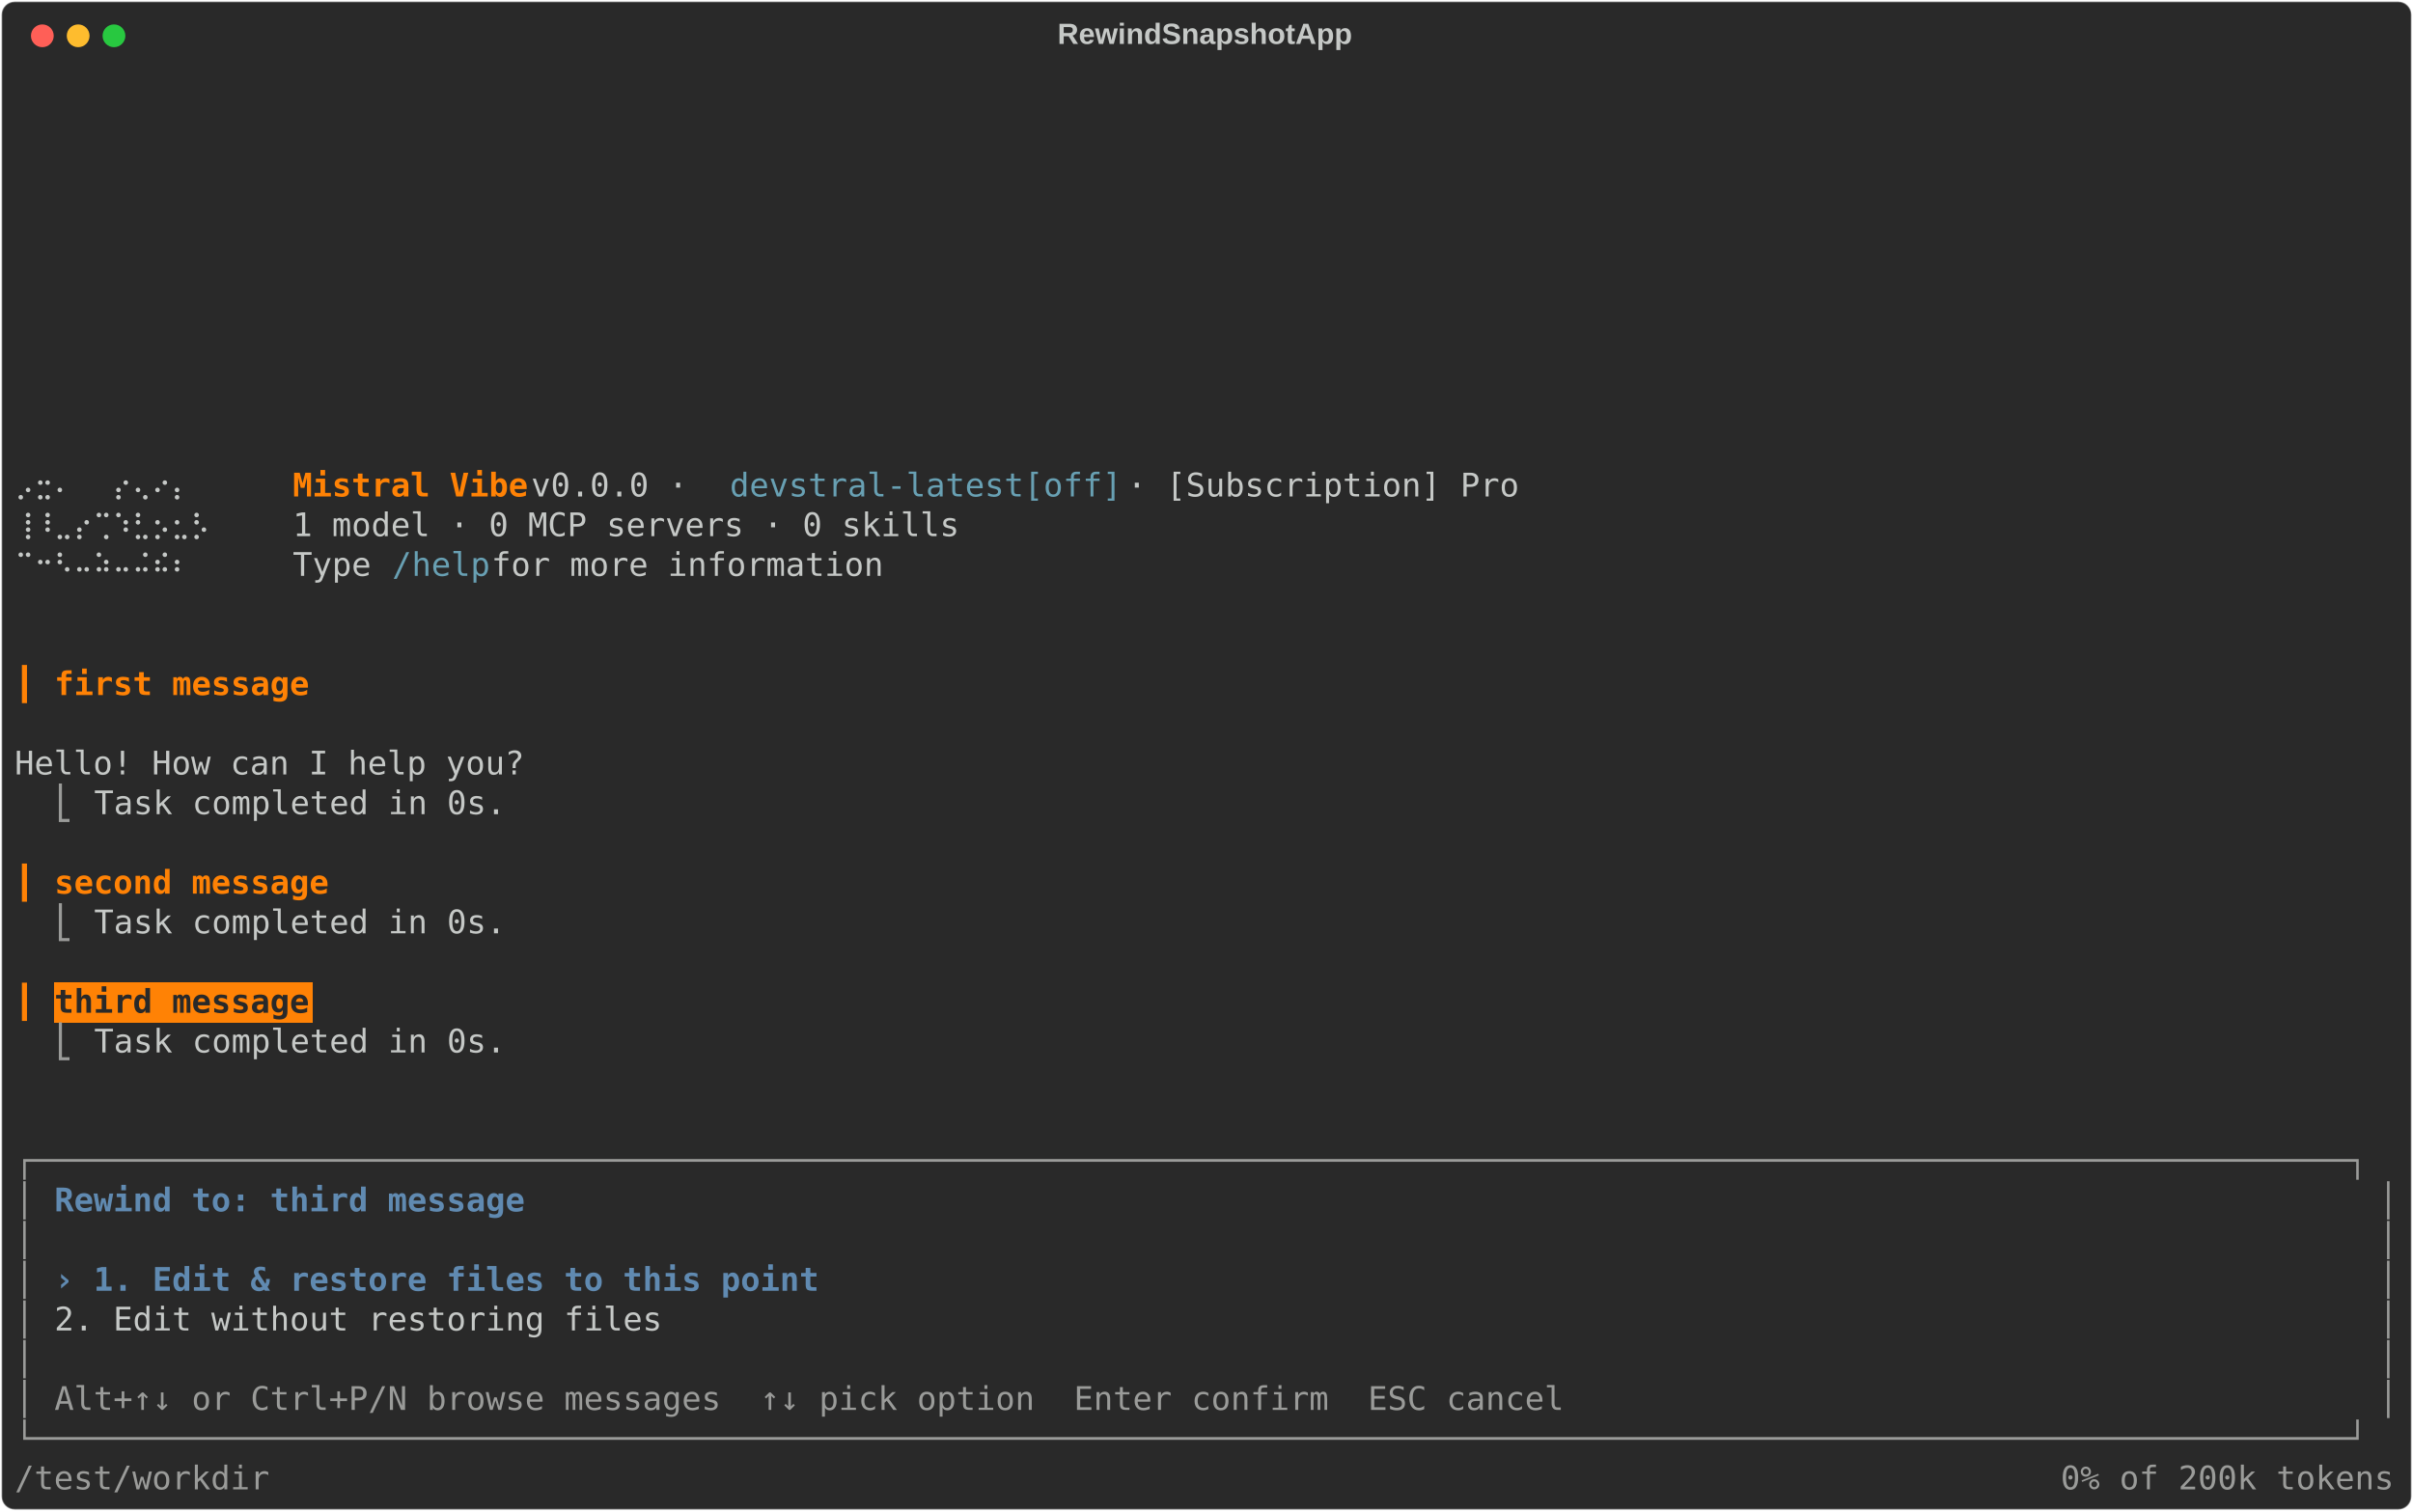
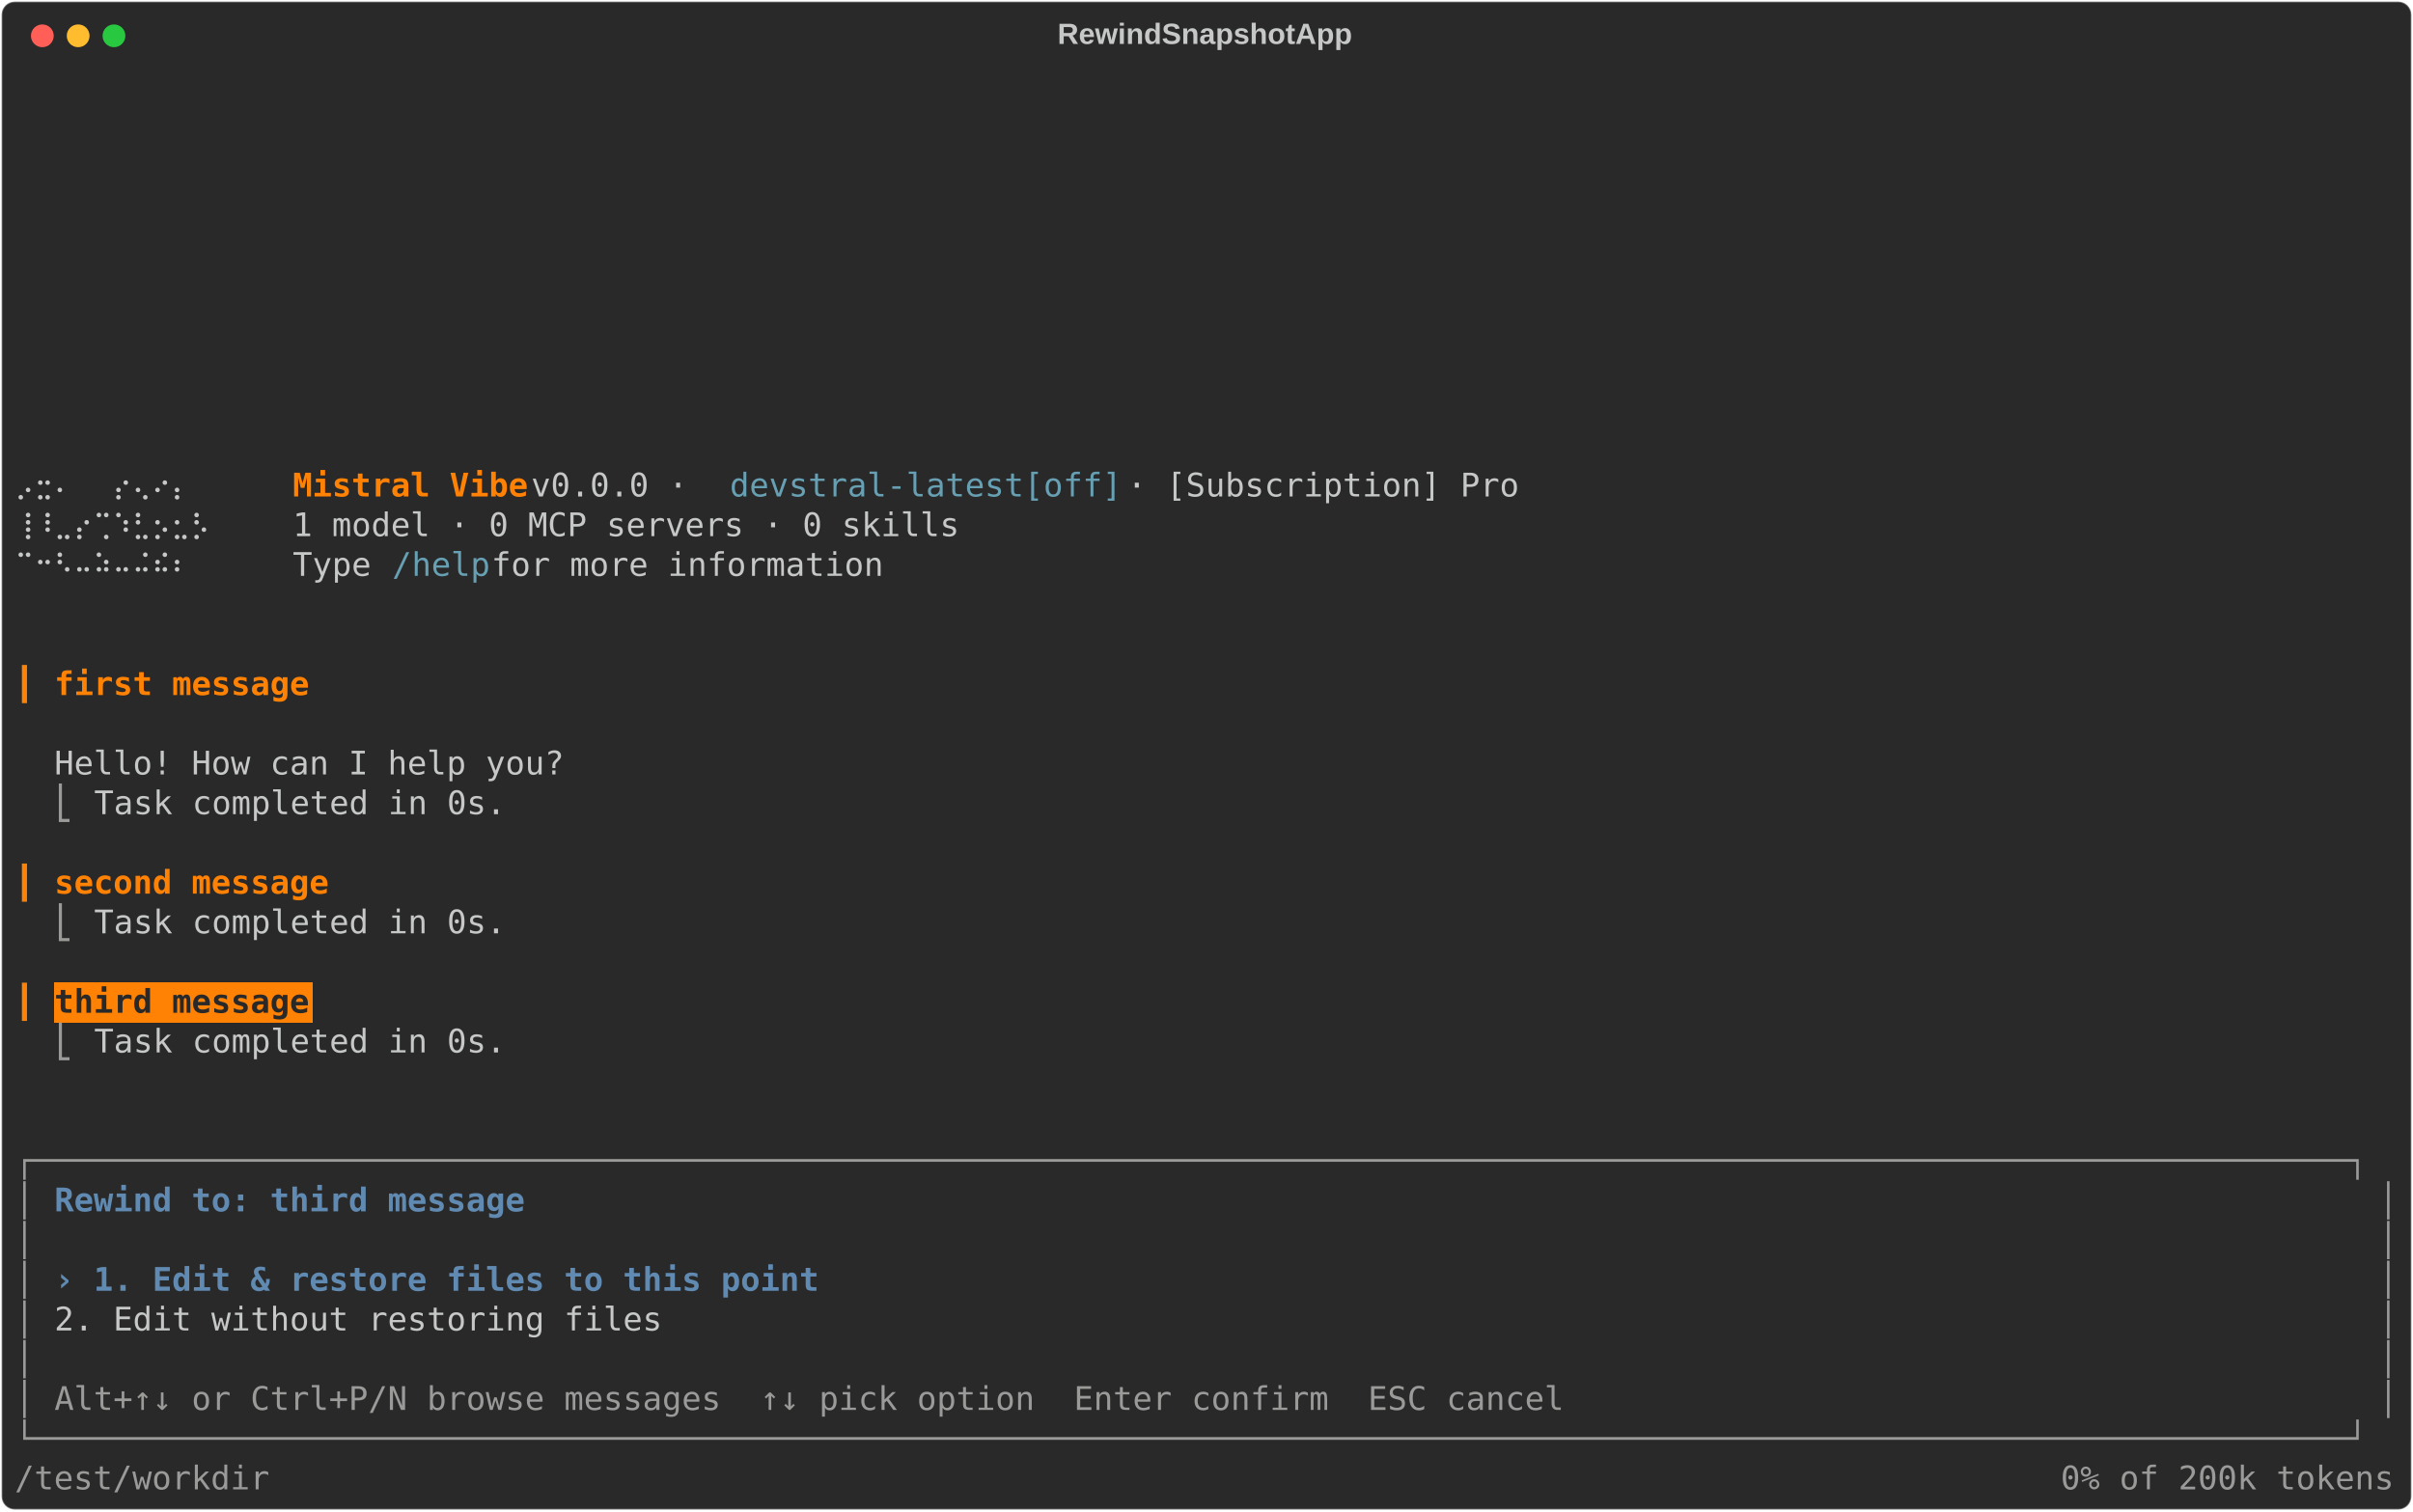
<svg xmlns="http://www.w3.org/2000/svg" class="rich-terminal" viewBox="0 0 1482 928.4">
  <style>

    @font-face {
        font-family: "Fira Code";
        src: local("FiraCode-Regular"),
                url("https://cdnjs.cloudflare.com/ajax/libs/firacode/6.2.0/woff2/FiraCode-Regular.woff2") format("woff2"),
                url("https://cdnjs.cloudflare.com/ajax/libs/firacode/6.2.0/woff/FiraCode-Regular.woff") format("woff");
        font-style: normal;
        font-weight: 400;
    }
    @font-face {
        font-family: "Fira Code";
        src: local("FiraCode-Bold"),
                url("https://cdnjs.cloudflare.com/ajax/libs/firacode/6.2.0/woff2/FiraCode-Bold.woff2") format("woff2"),
                url("https://cdnjs.cloudflare.com/ajax/libs/firacode/6.2.0/woff/FiraCode-Bold.woff") format("woff");
        font-style: bold;
        font-weight: 700;
    }

    .terminal-matrix {
        font-family: Fira Code, monospace;
        font-size: 20px;
        line-height: 24.4px;
        font-variant-east-asian: full-width;
    }

    .terminal-title {
        font-size: 18px;
        font-weight: bold;
        font-family: arial;
    }

    .terminal-r1 { fill: #c5c8c6 }
.terminal-r2 { fill: #ff8205;font-weight: bold }
.terminal-r3 { fill: #68a0b3 }
.terminal-r4 { fill: #ff8205 }
.terminal-r5 { fill: #9a9b99 }
.terminal-r6 { fill: #292929;font-weight: bold }
.terminal-r7 { fill: #608ab1;font-weight: bold }
    </style>
  <defs>
    <clipPath id="terminal-clip-terminal">
      <rect x="0" y="0" width="1463.0" height="877.4" />
    </clipPath>
    <clipPath id="terminal-line-0">
      <rect x="0" y="1.5" width="1464" height="24.65" />
    </clipPath>
    <clipPath id="terminal-line-1">
      <rect x="0" y="25.9" width="1464" height="24.65" />
    </clipPath>
    <clipPath id="terminal-line-2">
      <rect x="0" y="50.3" width="1464" height="24.65" />
    </clipPath>
    <clipPath id="terminal-line-3">
      <rect x="0" y="74.7" width="1464" height="24.65" />
    </clipPath>
    <clipPath id="terminal-line-4">
      <rect x="0" y="99.1" width="1464" height="24.65" />
    </clipPath>
    <clipPath id="terminal-line-5">
      <rect x="0" y="123.5" width="1464" height="24.65" />
    </clipPath>
    <clipPath id="terminal-line-6">
      <rect x="0" y="147.9" width="1464" height="24.65" />
    </clipPath>
    <clipPath id="terminal-line-7">
      <rect x="0" y="172.3" width="1464" height="24.65" />
    </clipPath>
    <clipPath id="terminal-line-8">
      <rect x="0" y="196.7" width="1464" height="24.65" />
    </clipPath>
    <clipPath id="terminal-line-9">
      <rect x="0" y="221.1" width="1464" height="24.65" />
    </clipPath>
    <clipPath id="terminal-line-10">
      <rect x="0" y="245.5" width="1464" height="24.65" />
    </clipPath>
    <clipPath id="terminal-line-11">
      <rect x="0" y="269.9" width="1464" height="24.65" />
    </clipPath>
    <clipPath id="terminal-line-12">
      <rect x="0" y="294.3" width="1464" height="24.65" />
    </clipPath>
    <clipPath id="terminal-line-13">
      <rect x="0" y="318.7" width="1464" height="24.65" />
    </clipPath>
    <clipPath id="terminal-line-14">
      <rect x="0" y="343.1" width="1464" height="24.65" />
    </clipPath>
    <clipPath id="terminal-line-15">
      <rect x="0" y="367.5" width="1464" height="24.65" />
    </clipPath>
    <clipPath id="terminal-line-16">
      <rect x="0" y="391.9" width="1464" height="24.65" />
    </clipPath>
    <clipPath id="terminal-line-17">
      <rect x="0" y="416.3" width="1464" height="24.65" />
    </clipPath>
    <clipPath id="terminal-line-18">
      <rect x="0" y="440.7" width="1464" height="24.65" />
    </clipPath>
    <clipPath id="terminal-line-19">
      <rect x="0" y="465.1" width="1464" height="24.65" />
    </clipPath>
    <clipPath id="terminal-line-20">
      <rect x="0" y="489.5" width="1464" height="24.65" />
    </clipPath>
    <clipPath id="terminal-line-21">
      <rect x="0" y="513.9" width="1464" height="24.65" />
    </clipPath>
    <clipPath id="terminal-line-22">
      <rect x="0" y="538.3" width="1464" height="24.65" />
    </clipPath>
    <clipPath id="terminal-line-23">
      <rect x="0" y="562.7" width="1464" height="24.65" />
    </clipPath>
    <clipPath id="terminal-line-24">
      <rect x="0" y="587.1" width="1464" height="24.65" />
    </clipPath>
    <clipPath id="terminal-line-25">
      <rect x="0" y="611.5" width="1464" height="24.65" />
    </clipPath>
    <clipPath id="terminal-line-26">
      <rect x="0" y="635.9" width="1464" height="24.65" />
    </clipPath>
    <clipPath id="terminal-line-27">
      <rect x="0" y="660.3" width="1464" height="24.65" />
    </clipPath>
    <clipPath id="terminal-line-28">
      <rect x="0" y="684.7" width="1464" height="24.65" />
    </clipPath>
    <clipPath id="terminal-line-29">
      <rect x="0" y="709.1" width="1464" height="24.65" />
    </clipPath>
    <clipPath id="terminal-line-30">
      <rect x="0" y="733.5" width="1464" height="24.65" />
    </clipPath>
    <clipPath id="terminal-line-31">
      <rect x="0" y="757.9" width="1464" height="24.65" />
    </clipPath>
    <clipPath id="terminal-line-32">
      <rect x="0" y="782.3" width="1464" height="24.65" />
    </clipPath>
    <clipPath id="terminal-line-33">
      <rect x="0" y="806.7" width="1464" height="24.65" />
    </clipPath>
    <clipPath id="terminal-line-34">
      <rect x="0" y="831.1" width="1464" height="24.65" />
    </clipPath>
  </defs>
  <rect fill="#292929" stroke="rgba(255,255,255,0.35)" stroke-width="1" x="1" y="1" width="1480" height="926.4" rx="8" />
  <text class="terminal-title" fill="#c5c8c6" text-anchor="middle" x="740" y="27">RewindSnapshotApp</text>
  <g transform="translate(26,22)">
    <circle cx="0" cy="0" r="7" fill="#ff5f57" />
    <circle cx="22" cy="0" r="7" fill="#febc2e" />
    <circle cx="44" cy="0" r="7" fill="#28c840" />
  </g>
  <g transform="translate(9, 41)" clip-path="url(#terminal-clip-terminal)">
    <rect fill="#ff8205" x="24.4" y="562.7" width="158.6" height="24.65" shape-rendering="crispEdges" />
    <g class="terminal-matrix">
      <text class="terminal-r1" x="1464" y="20" textLength="12.2" clip-path="url(#terminal-line-0)">
</text>
      <text class="terminal-r1" x="1464" y="44.4" textLength="12.2" clip-path="url(#terminal-line-1)">
</text>
      <text class="terminal-r1" x="1464" y="68.8" textLength="12.2" clip-path="url(#terminal-line-2)">
</text>
      <text class="terminal-r1" x="1464" y="93.2" textLength="12.2" clip-path="url(#terminal-line-3)">
</text>
      <text class="terminal-r1" x="1464" y="117.6" textLength="12.2" clip-path="url(#terminal-line-4)">
</text>
      <text class="terminal-r1" x="1464" y="142" textLength="12.2" clip-path="url(#terminal-line-5)">
</text>
      <text class="terminal-r1" x="1464" y="166.4" textLength="12.2" clip-path="url(#terminal-line-6)">
</text>
      <text class="terminal-r1" x="1464" y="190.8" textLength="12.2" clip-path="url(#terminal-line-7)">
</text>
      <text class="terminal-r1" x="1464" y="215.2" textLength="12.2" clip-path="url(#terminal-line-8)">
</text>
      <text class="terminal-r1" x="1464" y="239.6" textLength="12.2" clip-path="url(#terminal-line-9)">
</text>
      <text class="terminal-r1" x="0" y="264" textLength="134.2" clip-path="url(#terminal-line-10)">  ⡠⣒⠄  ⡔⢄⠔⡄</text>
      <text class="terminal-r2" x="170.8" y="264" textLength="146.4" clip-path="url(#terminal-line-10)">Mistral Vibe</text>
      <text class="terminal-r1" x="317.2" y="264" textLength="122" clip-path="url(#terminal-line-10)"> v0.0.0 · </text>
      <text class="terminal-r3" x="439.2" y="264" textLength="244" clip-path="url(#terminal-line-10)">devstral-latest[off]</text>
      <text class="terminal-r1" x="683.2" y="264" textLength="256.2" clip-path="url(#terminal-line-10)"> · [Subscription] Pro</text>
      <text class="terminal-r1" x="1464" y="264" textLength="12.2" clip-path="url(#terminal-line-10)">
</text>
      <text class="terminal-r1" x="0" y="288.4" textLength="134.2" clip-path="url(#terminal-line-11)"> ⢸⠸⣀⡔⢉⠱⣃⡢⣂⡣</text>
      <text class="terminal-r1" x="170.8" y="288.4" textLength="414.8" clip-path="url(#terminal-line-11)">1 model · 0 MCP servers · 0 skills</text>
      <text class="terminal-r1" x="1464" y="288.4" textLength="12.2" clip-path="url(#terminal-line-11)">
</text>
      <text class="terminal-r1" x="0" y="312.8" textLength="134.2" clip-path="url(#terminal-line-12)">  ⠉⠒⠣⠤⠵⠤⠬⠮⠆</text>
      <text class="terminal-r1" x="170.8" y="312.8" textLength="61" clip-path="url(#terminal-line-12)">Type </text>
      <text class="terminal-r3" x="231.8" y="312.8" textLength="61" clip-path="url(#terminal-line-12)">/help</text>
      <text class="terminal-r1" x="292.8" y="312.8" textLength="256.2" clip-path="url(#terminal-line-12)"> for more information</text>
      <text class="terminal-r1" x="1464" y="312.8" textLength="12.2" clip-path="url(#terminal-line-12)">
</text>
      <text class="terminal-r1" x="1464" y="337.2" textLength="12.2" clip-path="url(#terminal-line-13)">
</text>
      <text class="terminal-r1" x="1464" y="361.6" textLength="12.2" clip-path="url(#terminal-line-14)">
</text>
      <text class="terminal-r4" x="0" y="386" textLength="12.2" clip-path="url(#terminal-line-15)">┃</text>
      <text class="terminal-r2" x="24.4" y="386" textLength="158.6" clip-path="url(#terminal-line-15)">first message</text>
      <text class="terminal-r1" x="1464" y="386" textLength="12.2" clip-path="url(#terminal-line-15)">
</text>
      <text class="terminal-r1" x="1464" y="410.4" textLength="12.2" clip-path="url(#terminal-line-16)">
</text>
-       <text class="terminal-r1" x="0" y="434.8" textLength="317.2" clip-path="url(#terminal-line-17)">Hello! How can I help you?</text>
+       <text class="terminal-r1" x="24.4" y="434.8" textLength="317.2" clip-path="url(#terminal-line-17)">Hello! How can I help you?</text>
      <text class="terminal-r1" x="1464" y="434.8" textLength="12.2" clip-path="url(#terminal-line-17)">
</text>
      <text class="terminal-r5" x="24.4" y="459.2" textLength="12.2" clip-path="url(#terminal-line-18)">⎣</text>
      <text class="terminal-r1" x="48.8" y="459.2" textLength="256.2" clip-path="url(#terminal-line-18)">Task completed in 0s.</text>
      <text class="terminal-r1" x="1464" y="459.2" textLength="12.2" clip-path="url(#terminal-line-18)">
</text>
      <text class="terminal-r1" x="1464" y="483.6" textLength="12.2" clip-path="url(#terminal-line-19)">
</text>
      <text class="terminal-r4" x="0" y="508" textLength="12.2" clip-path="url(#terminal-line-20)">┃</text>
      <text class="terminal-r2" x="24.4" y="508" textLength="170.8" clip-path="url(#terminal-line-20)">second message</text>
      <text class="terminal-r1" x="1464" y="508" textLength="12.2" clip-path="url(#terminal-line-20)">
</text>
      <text class="terminal-r5" x="24.4" y="532.4" textLength="12.2" clip-path="url(#terminal-line-21)">⎣</text>
      <text class="terminal-r1" x="48.8" y="532.4" textLength="256.2" clip-path="url(#terminal-line-21)">Task completed in 0s.</text>
      <text class="terminal-r1" x="1464" y="532.4" textLength="12.2" clip-path="url(#terminal-line-21)">
</text>
      <text class="terminal-r1" x="1464" y="556.8" textLength="12.2" clip-path="url(#terminal-line-22)">
</text>
      <text class="terminal-r4" x="0" y="581.2" textLength="12.2" clip-path="url(#terminal-line-23)">┃</text>
      <text class="terminal-r6" x="24.4" y="581.2" textLength="158.6" clip-path="url(#terminal-line-23)">third message</text>
      <text class="terminal-r1" x="1464" y="581.2" textLength="12.2" clip-path="url(#terminal-line-23)">
</text>
      <text class="terminal-r5" x="24.4" y="605.6" textLength="12.2" clip-path="url(#terminal-line-24)">⎣</text>
      <text class="terminal-r1" x="48.8" y="605.6" textLength="256.2" clip-path="url(#terminal-line-24)">Task completed in 0s.</text>
      <text class="terminal-r1" x="1464" y="605.6" textLength="12.2" clip-path="url(#terminal-line-24)">
</text>
      <text class="terminal-r1" x="1464" y="630" textLength="12.2" clip-path="url(#terminal-line-25)">
</text>
      <text class="terminal-r1" x="1464" y="654.4" textLength="12.2" clip-path="url(#terminal-line-26)">
</text>
      <text class="terminal-r5" x="0" y="678.8" textLength="1464" clip-path="url(#terminal-line-27)">┌──────────────────────────────────────────────────────────────────────────────────────────────────────────────────────┐</text>
      <text class="terminal-r1" x="1464" y="678.8" textLength="12.2" clip-path="url(#terminal-line-27)">
</text>
      <text class="terminal-r5" x="0" y="703.2" textLength="12.2" clip-path="url(#terminal-line-28)">│</text>
      <text class="terminal-r7" x="24.4" y="703.2" textLength="292.8" clip-path="url(#terminal-line-28)">Rewind to: third message</text>
      <text class="terminal-r5" x="1451.8" y="703.2" textLength="12.2" clip-path="url(#terminal-line-28)">│</text>
      <text class="terminal-r1" x="1464" y="703.2" textLength="12.2" clip-path="url(#terminal-line-28)">
</text>
      <text class="terminal-r5" x="0" y="727.6" textLength="12.2" clip-path="url(#terminal-line-29)">│</text>
      <text class="terminal-r5" x="1451.8" y="727.6" textLength="12.2" clip-path="url(#terminal-line-29)">│</text>
      <text class="terminal-r1" x="1464" y="727.6" textLength="12.2" clip-path="url(#terminal-line-29)">
</text>
      <text class="terminal-r5" x="0" y="752" textLength="12.2" clip-path="url(#terminal-line-30)">│</text>
      <text class="terminal-r7" x="24.4" y="752" textLength="475.8" clip-path="url(#terminal-line-30)">› 1. Edit &amp; restore files to this point</text>
      <text class="terminal-r5" x="1451.8" y="752" textLength="12.2" clip-path="url(#terminal-line-30)">│</text>
      <text class="terminal-r1" x="1464" y="752" textLength="12.2" clip-path="url(#terminal-line-30)">
</text>
      <text class="terminal-r5" x="0" y="776.4" textLength="12.2" clip-path="url(#terminal-line-31)">│</text>
      <text class="terminal-r1" x="24.4" y="776.4" textLength="402.6" clip-path="url(#terminal-line-31)">  2. Edit without restoring files</text>
      <text class="terminal-r5" x="1451.8" y="776.4" textLength="12.2" clip-path="url(#terminal-line-31)">│</text>
      <text class="terminal-r1" x="1464" y="776.4" textLength="12.2" clip-path="url(#terminal-line-31)">
</text>
      <text class="terminal-r5" x="0" y="800.8" textLength="12.2" clip-path="url(#terminal-line-32)">│</text>
      <text class="terminal-r5" x="1451.8" y="800.8" textLength="12.2" clip-path="url(#terminal-line-32)">│</text>
      <text class="terminal-r1" x="1464" y="800.8" textLength="12.2" clip-path="url(#terminal-line-32)">
</text>
      <text class="terminal-r5" x="0" y="825.2" textLength="12.2" clip-path="url(#terminal-line-33)">│</text>
      <text class="terminal-r5" x="24.4" y="825.2" textLength="939.4" clip-path="url(#terminal-line-33)">Alt+↑↓ or Ctrl+P/N browse messages  ↑↓ pick option  Enter confirm  ESC cancel</text>
      <text class="terminal-r5" x="1451.8" y="825.2" textLength="12.2" clip-path="url(#terminal-line-33)">│</text>
      <text class="terminal-r1" x="1464" y="825.2" textLength="12.2" clip-path="url(#terminal-line-33)">
</text>
      <text class="terminal-r5" x="0" y="849.6" textLength="1464" clip-path="url(#terminal-line-34)">└──────────────────────────────────────────────────────────────────────────────────────────────────────────────────────┘</text>
      <text class="terminal-r1" x="1464" y="849.6" textLength="12.2" clip-path="url(#terminal-line-34)">
</text>
      <text class="terminal-r5" x="0" y="874" textLength="158.6" clip-path="url(#terminal-line-35)">/test/workdir</text>
      <text class="terminal-r5" x="1256.6" y="874" textLength="207.4" clip-path="url(#terminal-line-35)">0% of 200k tokens</text>
    </g>
  </g>
</svg>
